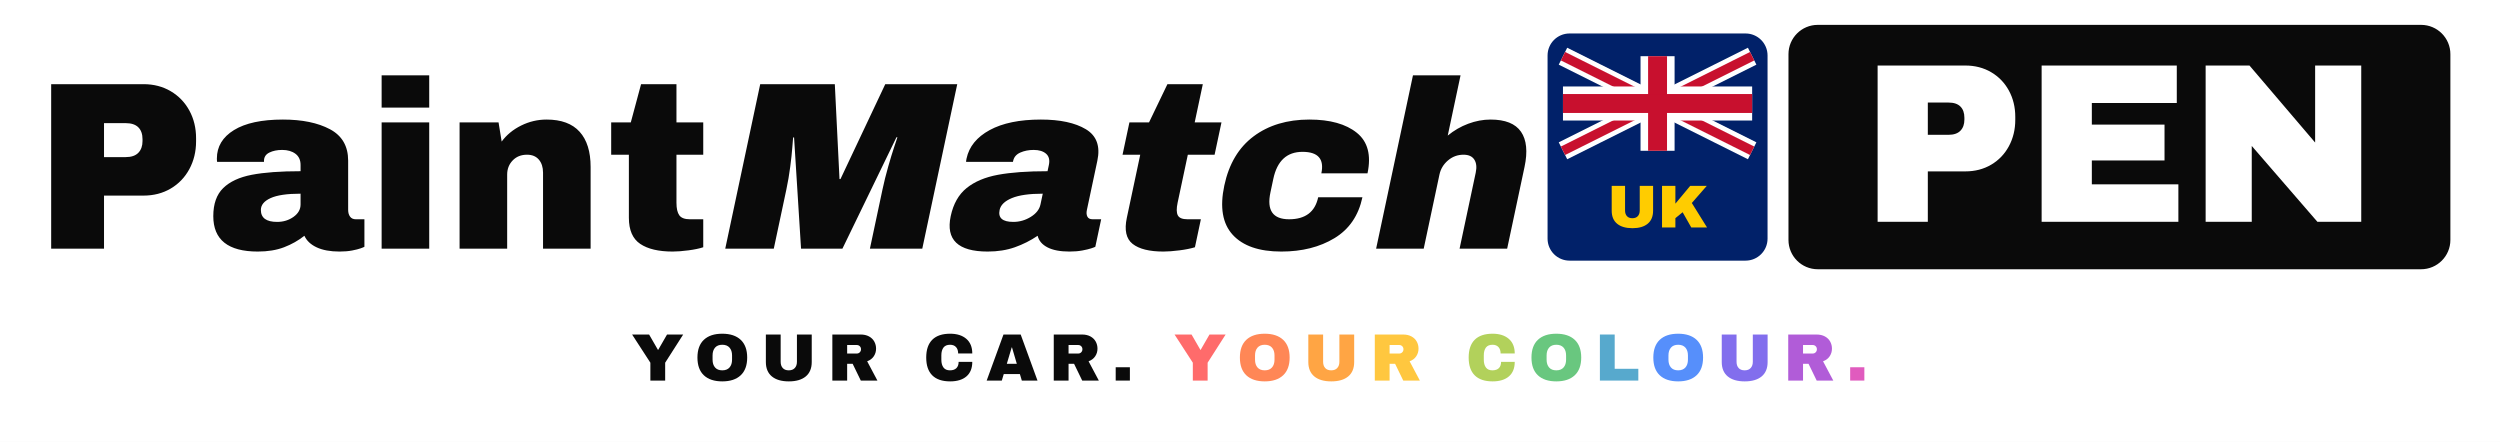
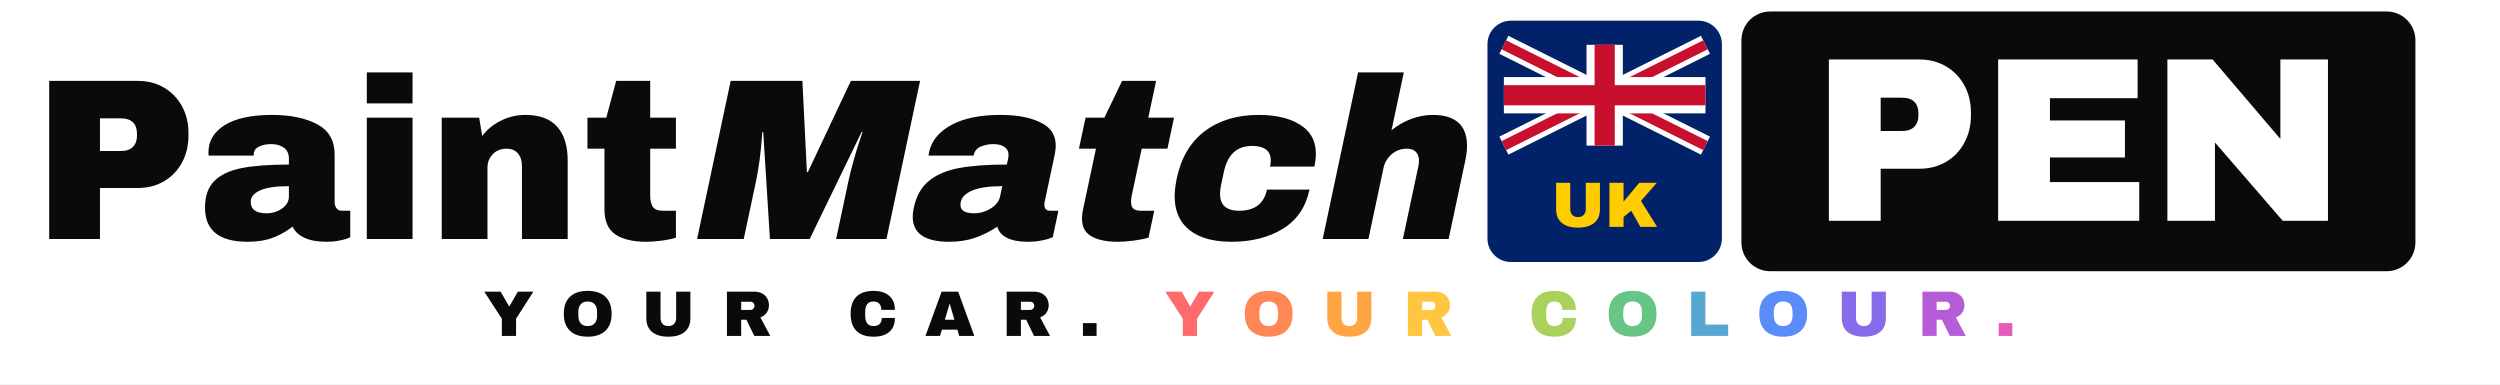
- <svg xmlns="http://www.w3.org/2000/svg" viewBox="0 0 2300.13 406.56" role="img" aria-label="PaintMatchPen">
+ <svg xmlns="http://www.w3.org/2000/svg" viewBox="0 0 2393.07 367.84" role="img" aria-label="PaintMatchPen">
  <rect width="100%" height="100%" fill="#FFFFFF" />
  <path d="M180.4 127.16V130.02Q180.4 144.1 174.24 155.54Q168.08 166.98 157.08 173.47Q146.08 179.96 132.0 179.96H95.7V228.8H47.08V77.44H132.0Q146.08 77.44 157.08 83.93Q168.08 90.42 174.24 101.75Q180.4 113.08 180.4 127.16ZM95.7 144.54H115.72Q123.42 144.54 127.27 140.58Q131.12 136.62 131.12 129.8V128.04Q131.12 121 127.27 117.15Q123.42 113.3 115.72 113.3H95.7Z M320.32 147.84V193.16Q320.32 196.9 322.08 199.32Q323.84 201.74 327.36 201.74H335.28V227.04Q334.62 227.48 331.87 228.47Q329.12 229.46 324.06 230.45Q319.0 231.44 312.4 231.44Q299.64 231.44 291.39 227.59Q283.14 223.74 280.06 216.92Q271.7 223.52 261.36 227.48Q251.02 231.44 237.16 231.44Q196.24 231.44 196.24 198.88Q196.24 181.94 205.37 173.03Q214.5 164.12 231.66 160.82Q248.82 157.52 276.54 157.52V151.8Q276.54 144.98 271.81 141.46Q267.08 137.94 259.6 137.94Q252.78 137.94 247.83 140.36Q242.88 142.78 242.88 148.06V148.94H199.76Q199.54 147.84 199.54 145.86Q199.54 129.36 215.27 119.68Q231.0 110 260.26 110Q286.88 110 303.6 118.91Q320.32 127.82 320.32 147.84ZM240.02 193.16Q240.02 204.16 254.98 204.16Q263.56 204.16 270.05 199.54Q276.54 194.92 276.54 188.1V178.2Q257.84 178.2 248.93 182.27Q240.02 186.34 240.02 193.16Z M351.12 99.0V69.3H394.9V99.0ZM351.12 228.8V112.64H394.9V228.8Z M543.4 153.56V228.8H499.62V158.84Q499.62 151.36 495.77 146.85Q491.92 142.34 484.88 142.34Q476.74 142.34 471.68 147.62Q466.62 152.9 466.62 160.6V228.8H422.84V112.64H458.7L461.56 130.24Q468.38 121 479.49 115.5Q490.6 110 502.92 110Q523.16 110 533.28 121.22Q543.4 132.44 543.4 153.56Z M647.02 112.64V142.34H622.38V186.56Q622.38 194.48 625.02 198.11Q627.66 201.74 634.7 201.74H647.02V227.48Q641.74 229.24 633.38 230.34Q625.02 231.44 618.86 231.44Q599.5 231.44 589.05 224.4Q578.6 217.36 578.6 200.42V142.34H562.32V112.64H580.36L589.82 77.44H622.38V112.64Z" fill="#0A0A0A" />
  <path d="M800.36 228.8 811.957 174.24Q814.108 164.12 817.146 153.45Q820.184 142.78 822.607 135.52Q825.03 128.26 825.671 126.28H824.791L775.06 228.8H737.0L730.585 126.5H729.705Q729.504 128.48 728.974 135.63Q728.444 142.78 727.056 153.45Q725.668 164.12 723.517 174.24L711.92 228.8H667.26L699.433 77.44H768.073L772.388 164.78H773.268L814.493 77.44H880.713L848.54 228.8Z M1009.629 147.84 999.996 193.16Q999.201 196.9 1000.446 199.32Q1001.692 201.74 1005.212 201.74H1013.132L1007.754 227.04Q1007.001 227.48 1004.04 228.47Q1001.08 229.46 995.809 230.45Q990.539 231.44 983.939 231.44Q971.179 231.44 963.747 227.59Q956.316 223.74 954.685 216.92Q944.922 223.52 933.741 227.48Q922.559 231.44 908.699 231.44Q867.779 231.44 874.7 198.88Q878.3 181.94 889.324 173.03Q900.348 164.12 918.21 160.82Q936.071 157.52 963.791 157.52L965.007 151.8Q966.456 144.98 962.475 141.46Q958.493 137.94 951.013 137.94Q944.193 137.94 938.729 140.36Q933.264 142.78 932.142 148.06L931.955 148.94H888.835Q888.849 147.84 889.269 145.86Q892.777 129.36 910.564 119.68Q928.352 110 957.612 110Q984.232 110 999.058 118.91Q1013.884 127.82 1009.629 147.84ZM919.696 193.16Q917.357 204.16 932.317 204.16Q940.897 204.16 948.369 199.54Q955.841 194.92 957.291 188.1L959.395 178.2Q940.695 178.2 930.92 182.27Q921.145 186.34 919.696 193.16Z M1123.811 112.64 1117.498 142.34H1092.858L1083.458 186.56Q1081.775 194.48 1083.643 198.11Q1085.512 201.74 1092.552 201.74H1104.872L1099.401 227.48Q1093.746 229.24 1085.153 230.34Q1076.559 231.44 1070.399 231.44Q1051.039 231.44 1042.085 224.4Q1033.132 217.36 1036.732 200.42L1049.078 142.34H1032.798L1039.111 112.64H1057.151L1074.093 77.44H1106.653L1099.171 112.64Z M1258.17 159.5H1215.71Q1219.919 139.7 1198.359 139.7Q1176.799 139.7 1171.515 164.56L1168.849 177.1Q1163.612 201.74 1186.052 201.74Q1208.492 201.74 1212.794 181.5H1253.494Q1248.116 206.8 1227.788 219.12Q1207.459 231.44 1178.859 231.44Q1148.279 231.44 1134.172 216.04Q1120.066 200.64 1126.425 170.72Q1132.785 140.8 1153.438 125.4Q1174.092 110 1204.672 110Q1233.272 110 1248.386 122.21Q1263.501 134.42 1258.17 159.5Z M1371.432 110Q1391.672 110 1399.407 121.22Q1407.142 132.44 1402.653 153.56L1386.66 228.8H1342.88L1357.75 158.84Q1359.34 151.36 1356.449 146.85Q1353.558 142.34 1346.518 142.34Q1338.378 142.34 1332.195 147.62Q1326.013 152.9 1324.376 160.6L1309.88 228.8H1266.1L1300.003 69.3H1343.783L1331.999 124.74Q1340.535 117.7 1350.813 113.85Q1361.092 110 1371.432 110Z" fill="#0A0A0A" />
-   <rect x="1423.84" y="30.80" width="202.40" height="209.00" rx="20.24" ry="20.24" fill="#012169" />
-   <line x1="1438.01" y1="51.70" x2="1612.07" y2="138.73" stroke="#FFF" stroke-width="17.41" />
-   <line x1="1612.07" y1="51.70" x2="1438.01" y2="138.73" stroke="#FFF" stroke-width="17.41" />
-   <line x1="1438.01" y1="51.70" x2="1612.07" y2="138.73" stroke="#C8102E" stroke-width="8.70" />
-   <line x1="1612.07" y1="51.70" x2="1438.01" y2="138.73" stroke="#C8102E" stroke-width="8.70" />
-   <line x1="1525.04" y1="51.70" x2="1525.04" y2="138.73" stroke="#FFF" stroke-width="31.33" />
-   <line x1="1438.01" y1="95.22" x2="1612.07" y2="95.22" stroke="#FFF" stroke-width="31.33" />
-   <line x1="1525.04" y1="51.70" x2="1525.04" y2="138.73" stroke="#C8102E" stroke-width="17.41" />
-   <line x1="1438.01" y1="95.22" x2="1612.07" y2="95.22" stroke="#C8102E" stroke-width="17.41" />
-   <path d="M1501.916 209.945Q1492.799 209.945 1487.824 205.831Q1482.849 201.718 1482.849 193.88V171.033H1495.134V193.713Q1495.134 196.937 1496.857 198.855Q1498.58 200.773 1501.86 200.773Q1505.14 200.773 1506.891 198.827Q1508.642 196.881 1508.642 193.713V171.033H1520.927V193.88Q1520.927 201.718 1515.979 205.831Q1511.032 209.945 1501.916 209.945Z M1555.057 171.033H1570.288L1556.558 186.765L1570.566 209.277H1556.058L1548.109 195.269L1541.438 200.717V209.277H1529.153V171.033H1541.438V187.376Z" fill="#FFCC00" />
-   <rect x="1650.44" y="27.83" width="599.09" height="214.94" rx="22.0" ry="22.0" fill="#0A0A0A" stroke="#0A0A0A" stroke-width="9.9" />
-   <path d="M1854.16 107.523V110.24Q1854.16 123.616 1848.308 134.484Q1842.456 145.352 1832.006 151.517Q1821.556 157.683 1808.18 157.683H1773.695V204.081H1727.506V60.289H1808.18Q1821.556 60.289 1832.006 66.454Q1842.456 72.62 1848.308 83.383Q1854.16 94.147 1854.16 107.523ZM1773.695 124.034H1792.714Q1800.029 124.034 1803.687 120.272Q1807.344 116.51 1807.344 110.031V108.359Q1807.344 101.671 1803.687 98.013Q1800.029 94.356 1792.714 94.356H1773.695Z M1878.404 60.289H2002.759V94.774H1924.593V114.629H1991.473V147.651H1924.593V169.596H2004.222V204.081H1878.404Z M2132.13 204.081 2071.729 134.275V204.081H2029.302V60.289H2069.639L2130.04 131.14V60.289H2172.467V204.081Z" fill="#FFF" />
-   <path d="M611.99 350.152H598.377V333.705L581.56 307.771H597.206L605.338 321.878H605.584L613.715 307.771H628.561L611.99 333.705Z" fill="#0A0A0A" />
-   <path d="M687.45 328.962Q687.45 339.68 681.475 345.286Q675.5 350.891 664.535 350.891Q653.57 350.891 647.626 345.316Q641.682 339.742 641.682 328.962Q641.682 318.182 647.626 312.607Q653.57 307.032 664.535 307.032Q675.5 307.032 681.475 312.638Q687.45 318.243 687.45 328.962ZM655.603 326.99V330.933Q655.603 335.43 657.882 338.078Q660.162 340.727 664.535 340.727Q668.909 340.727 671.219 338.078Q673.529 335.43 673.529 330.933V326.99Q673.529 322.494 671.219 319.845Q668.909 317.196 664.535 317.196Q660.162 317.196 657.882 319.845Q655.603 322.494 655.603 326.99Z" fill="#0A0A0A" />
-   <path d="M725.766 350.891Q715.663 350.891 710.15 346.333Q704.637 341.774 704.637 333.089V307.771H718.25V332.904Q718.25 336.477 720.16 338.602Q722.07 340.727 725.704 340.727Q729.338 340.727 731.279 338.571Q733.219 336.415 733.219 332.904V307.771H746.833V333.089Q746.833 341.774 741.35 346.333Q735.868 350.891 725.766 350.891Z" fill="#0A0A0A" />
-   <path d="M797.838 332.411 807.262 350.152H791.986L784.47 334.69H779.419V350.152H765.806V307.771H791.739Q796.298 307.771 799.532 309.527Q802.766 311.282 804.398 314.27Q806.03 317.258 806.03 320.769Q806.03 324.65 803.936 327.791Q801.842 330.933 797.838 332.411ZM788.351 317.442H779.419V325.266H788.351Q789.953 325.266 791.062 324.126Q792.17 322.986 792.17 321.323Q792.17 319.66 791.062 318.551Q789.953 317.442 788.351 317.442Z" fill="#0A0A0A" />
+   <rect x="1423.84" y="19.80" width="224.40" height="231.00" rx="22.44" ry="22.44" fill="#012169" />
+   <line x1="1439.55" y1="42.90" x2="1632.53" y2="139.39" stroke="#FFF" stroke-width="19.30" />
+   <line x1="1632.53" y1="42.90" x2="1439.55" y2="139.39" stroke="#FFF" stroke-width="19.30" />
+   <line x1="1439.55" y1="42.90" x2="1632.53" y2="139.39" stroke="#C8102E" stroke-width="9.65" />
+   <line x1="1632.53" y1="42.90" x2="1439.55" y2="139.39" stroke="#C8102E" stroke-width="9.65" />
+   <line x1="1536.04" y1="42.90" x2="1536.04" y2="139.39" stroke="#FFF" stroke-width="34.74" />
+   <line x1="1439.55" y1="91.15" x2="1632.53" y2="91.15" stroke="#FFF" stroke-width="34.74" />
+   <line x1="1536.04" y1="42.90" x2="1536.04" y2="139.39" stroke="#C8102E" stroke-width="19.30" />
+   <line x1="1439.55" y1="91.15" x2="1632.53" y2="91.15" stroke="#C8102E" stroke-width="19.30" />
+   <path d="M1510.55 217.89Q1500.501 217.89 1495.017 213.356Q1489.533 208.821 1489.533 200.182V174.998H1503.074V199.998Q1503.074 203.552 1504.974 205.666Q1506.873 207.78 1510.489 207.78Q1514.104 207.78 1516.034 205.635Q1517.964 203.491 1517.964 199.998V174.998H1531.506V200.182Q1531.506 208.821 1526.052 213.356Q1520.599 217.89 1510.55 217.89Z M1569.128 174.998H1585.917L1570.783 192.339L1586.224 217.155H1570.231L1561.469 201.714L1554.116 207.719V217.155H1540.574V174.998H1554.116V193.013Z" fill="#FFCC00" />
+   <rect x="1672.44" y="16.50" width="634.16" height="237.60" rx="22.0" ry="22.0" fill="#0A0A0A" stroke="#0A0A0A" stroke-width="11.0" />
+   <path d="M1886.632 107.659V110.576Q1886.632 124.938 1880.349 136.607Q1874.066 148.276 1862.846 154.895Q1851.626 161.515 1837.264 161.515H1800.238V211.332H1750.646V56.945H1837.264Q1851.626 56.945 1862.846 63.565Q1874.066 70.184 1880.349 81.741Q1886.632 93.298 1886.632 107.659ZM1800.238 125.387H1820.658Q1828.512 125.387 1832.439 121.348Q1836.366 117.308 1836.366 110.352V108.557Q1836.366 101.376 1832.439 97.449Q1828.512 93.522 1820.658 93.522H1800.238Z M1912.662 56.945H2046.18V93.971H1962.255V115.289H2034.063V150.744H1962.255V174.306H2047.751V211.332H1912.662Z M2185.084 211.332 2120.232 136.382V211.332H2074.679V56.945H2117.988L2182.84 133.016V56.945H2228.393V211.332Z" fill="#FFF" />
+   <path d="M493.986 321.552H480.372V305.105L463.555 279.171H479.202L487.333 293.278H487.579L495.711 279.171H510.556L493.986 305.105Z" fill="#0A0A0A" />
+   <path d="M585.462 300.362Q585.462 311.08 579.487 316.686Q573.511 322.291 562.547 322.291Q551.582 322.291 545.637 316.716Q539.693 311.142 539.693 300.362Q539.693 289.582 545.637 284.007Q551.582 278.432 562.547 278.432Q573.511 278.432 579.487 284.038Q585.462 289.643 585.462 300.362ZM553.615 298.39V302.333Q553.615 306.83 555.894 309.478Q558.173 312.127 562.547 312.127Q566.92 312.127 569.23 309.478Q571.54 306.83 571.54 302.333V298.39Q571.54 293.894 569.23 291.245Q566.92 288.596 562.547 288.596Q558.173 288.596 555.894 291.245Q553.615 293.894 553.615 298.39Z" fill="#0A0A0A" />
+   <path d="M639.793 322.291Q629.691 322.291 624.177 317.733Q618.664 313.174 618.664 304.489V279.171H632.278V304.304Q632.278 307.877 634.187 310.002Q636.097 312.127 639.731 312.127Q643.366 312.127 645.306 309.971Q647.247 307.815 647.247 304.304V279.171H660.86V304.489Q660.86 313.174 655.378 317.733Q649.895 322.291 639.793 322.291Z" fill="#0A0A0A" />
+   <path d="M727.881 303.811 737.306 321.552H722.029L714.514 306.09H709.463V321.552H695.849V279.171H721.783Q726.341 279.171 729.575 280.927Q732.809 282.682 734.441 285.67Q736.074 288.658 736.074 292.169Q736.074 296.05 733.979 299.191Q731.885 302.333 727.881 303.811ZM718.395 288.842H709.463V296.666H718.395Q719.996 296.666 721.105 295.526Q722.214 294.386 722.214 292.723Q722.214 291.06 721.105 289.951Q719.996 288.842 718.395 288.842Z" fill="#0A0A0A" />
  <path d="" fill="#0A0A0A" />
-   <path d="M894.55 325.204H881.552Q881.552 321.508 879.612 319.352Q877.671 317.196 874.098 317.196Q869.971 317.196 868.031 319.783Q866.09 322.37 866.09 326.99V330.933Q866.09 335.491 868.031 338.109Q869.971 340.727 873.975 340.727Q877.918 340.727 879.95 338.694Q881.983 336.662 881.983 332.966H894.55Q894.55 341.651 889.221 346.271Q883.893 350.891 874.16 350.891Q863.318 350.891 857.744 345.347Q852.169 339.803 852.169 328.962Q852.169 318.12 857.744 312.576Q863.318 307.032 874.16 307.032Q883.585 307.032 889.067 311.744Q894.55 316.457 894.55 325.204Z" fill="#0A0A0A" />
-   <path d="M940.134 350.152 938.347 344.177H923.502L921.715 350.152H907.794L923.255 307.771H939.086L954.548 350.152ZM926.335 334.69H935.514L931.078 319.598H930.832Z" fill="#0A0A0A" />
-   <path d="M1001.549 332.411 1010.974 350.152H995.697L988.182 334.69H983.13V350.152H969.517V307.771H995.45Q1000.009 307.771 1003.243 309.527Q1006.477 311.282 1008.109 314.27Q1009.742 317.258 1009.742 320.769Q1009.742 324.65 1007.647 327.791Q1005.553 330.933 1001.549 332.411ZM992.062 317.442H983.13V325.266H992.062Q993.664 325.266 994.773 324.126Q995.882 322.986 995.882 321.323Q995.882 319.66 994.773 318.551Q993.664 317.442 992.062 317.442Z" fill="#0A0A0A" />
-   <path d="M1026.497 350.152V337.894H1039.556V350.152Z" fill="#0A0A0A" />
-   <path d="M1111.074 350.152H1097.46V333.705L1080.643 307.771H1096.29L1104.421 321.878H1104.667L1112.798 307.771H1127.644L1111.074 333.705Z" fill="rgb(255,107,107)" />
-   <path d="M1186.534 328.962Q1186.534 339.68 1180.559 345.286Q1174.583 350.891 1163.619 350.891Q1152.654 350.891 1146.709 345.316Q1140.765 339.742 1140.765 328.962Q1140.765 318.182 1146.709 312.607Q1152.654 307.032 1163.619 307.032Q1174.583 307.032 1180.559 312.638Q1186.534 318.243 1186.534 328.962ZM1154.687 326.99V330.933Q1154.687 335.43 1156.966 338.078Q1159.245 340.727 1163.619 340.727Q1167.992 340.727 1170.302 338.078Q1172.612 335.43 1172.612 330.933V326.99Q1172.612 322.494 1170.302 319.845Q1167.992 317.196 1163.619 317.196Q1159.245 317.196 1156.966 319.845Q1154.687 322.494 1154.687 326.99Z" fill="rgb(255,135,86)" />
-   <path d="M1224.849 350.891Q1214.746 350.891 1209.233 346.333Q1203.72 341.774 1203.72 333.089V307.771H1217.334V332.904Q1217.334 336.477 1219.243 338.602Q1221.153 340.727 1224.787 340.727Q1228.422 340.727 1230.362 338.571Q1232.302 336.415 1232.302 332.904V307.771H1245.916V333.089Q1245.916 341.774 1240.434 346.333Q1234.951 350.891 1224.849 350.891Z" fill="rgb(255,165,68)" />
-   <path d="M1296.921 332.411 1306.346 350.152H1291.069L1283.554 334.69H1278.502V350.152H1264.889V307.771H1290.822Q1295.381 307.771 1298.615 309.527Q1301.849 311.282 1303.481 314.27Q1305.114 317.258 1305.114 320.769Q1305.114 324.65 1303.019 327.791Q1300.925 330.933 1296.921 332.411ZM1287.434 317.442H1278.502V325.266H1287.434Q1289.036 325.266 1290.145 324.126Q1291.254 322.986 1291.254 321.323Q1291.254 319.66 1290.145 318.551Q1289.036 317.442 1287.434 317.442Z" fill="rgb(255,199,63)" />
-   <path d="" fill="rgb(220,213,74)" />
-   <path d="M1393.633 325.204H1380.635Q1380.635 321.508 1378.695 319.352Q1376.754 317.196 1373.182 317.196Q1369.054 317.196 1367.114 319.783Q1365.174 322.37 1365.174 326.99V330.933Q1365.174 335.491 1367.114 338.109Q1369.054 340.727 1373.058 340.727Q1377.001 340.727 1379.034 338.694Q1381.066 336.662 1381.066 332.966H1393.633Q1393.633 341.651 1388.304 346.271Q1382.976 350.891 1373.243 350.891Q1362.402 350.891 1356.827 345.347Q1351.252 339.803 1351.252 328.962Q1351.252 318.12 1356.827 312.576Q1362.402 307.032 1373.243 307.032Q1382.668 307.032 1388.15 311.744Q1393.633 316.457 1393.633 325.204Z" fill="rgb(178,209,91)" />
-   <path d="M1454.802 328.962Q1454.802 339.68 1448.826 345.286Q1442.851 350.891 1431.886 350.891Q1420.922 350.891 1414.977 345.316Q1409.033 339.742 1409.033 328.962Q1409.033 318.182 1414.977 312.607Q1420.922 307.032 1431.886 307.032Q1442.851 307.032 1448.826 312.638Q1454.802 318.243 1454.802 328.962ZM1422.954 326.99V330.933Q1422.954 335.43 1425.234 338.078Q1427.513 340.727 1431.886 340.727Q1436.26 340.727 1438.57 338.078Q1440.88 335.43 1440.88 330.933V326.99Q1440.88 322.494 1438.57 319.845Q1436.26 317.196 1431.886 317.196Q1427.513 317.196 1425.234 319.845Q1422.954 322.494 1422.954 326.99Z" fill="rgb(105,199,127)" />
-   <path d="M1471.988 307.771H1485.602V339.31H1507.346V350.152H1471.988Z" fill="rgb(87,169,205)" />
-   <path d="M1566.914 328.962Q1566.914 339.68 1560.938 345.286Q1554.963 350.891 1543.998 350.891Q1533.034 350.891 1527.089 345.316Q1521.145 339.742 1521.145 328.962Q1521.145 318.182 1527.089 312.607Q1533.034 307.032 1543.998 307.032Q1554.963 307.032 1560.938 312.638Q1566.914 318.243 1566.914 328.962ZM1535.066 326.99V330.933Q1535.066 335.43 1537.346 338.078Q1539.625 340.727 1543.998 340.727Q1548.372 340.727 1550.682 338.078Q1552.992 335.43 1552.992 330.933V326.99Q1552.992 322.494 1550.682 319.845Q1548.372 317.196 1543.998 317.196Q1539.625 317.196 1537.346 319.845Q1535.066 322.494 1535.066 326.99Z" fill="rgb(86,143,251)" />
-   <path d="M1605.229 350.891Q1595.126 350.891 1589.613 346.333Q1584.1 341.774 1584.1 333.089V307.771H1597.714V332.904Q1597.714 336.477 1599.623 338.602Q1601.533 340.727 1605.167 340.727Q1608.802 340.727 1610.742 338.571Q1612.682 336.415 1612.682 332.904V307.771H1626.296V333.089Q1626.296 341.774 1620.814 346.333Q1615.331 350.891 1605.229 350.891Z" fill="rgb(130,110,237)" />
-   <path d="M1677.301 332.411 1686.726 350.152H1671.449L1663.934 334.69H1658.882V350.152H1645.269V307.771H1671.202Q1675.761 307.771 1678.995 309.527Q1682.229 311.282 1683.861 314.27Q1685.494 317.258 1685.494 320.769Q1685.494 324.65 1683.399 327.791Q1681.305 330.933 1677.301 332.411ZM1667.814 317.442H1658.882V325.266H1667.814Q1669.416 325.266 1670.525 324.126Q1671.634 322.986 1671.634 321.323Q1671.634 319.66 1670.525 318.551Q1669.416 317.442 1667.814 317.442Z" fill="rgb(177,92,216)" />
-   <path d="M1702.249 350.152V337.894H1715.308V350.152Z" fill="rgb(224,91,190)" />
+   <path d="M856.625 296.604H843.627Q843.627 292.908 841.687 290.752Q839.747 288.596 836.174 288.596Q832.047 288.596 830.106 291.183Q828.166 293.77 828.166 298.39V302.333Q828.166 306.891 830.106 309.509Q832.047 312.127 836.051 312.127Q839.993 312.127 842.026 310.094Q844.059 308.062 844.059 304.366H856.625Q856.625 313.051 851.297 317.671Q845.968 322.291 836.235 322.291Q825.394 322.291 819.819 316.747Q814.244 311.203 814.244 300.362Q814.244 289.52 819.819 283.976Q825.394 278.432 836.235 278.432Q845.66 278.432 851.143 283.144Q856.625 287.857 856.625 296.604Z" fill="#0A0A0A" />
+   <path d="M918.225 321.552 916.439 315.577H901.593L899.807 321.552H885.885L901.347 279.171H917.178L932.639 321.552ZM904.427 306.09H913.605L909.17 290.998H908.923Z" fill="#0A0A0A" />
+   <path d="M995.656 303.811 1005.081 321.552H989.804L982.289 306.09H977.238V321.552H963.624V279.171H989.558Q994.116 279.171 997.35 280.927Q1000.584 282.682 1002.217 285.67Q1003.849 288.658 1003.849 292.169Q1003.849 296.05 1001.755 299.191Q999.66 302.333 995.656 303.811ZM986.17 288.842H977.238V296.666H986.17Q987.771 296.666 988.88 295.526Q989.989 294.386 989.989 292.723Q989.989 291.06 988.88 289.951Q987.771 288.842 986.17 288.842Z" fill="#0A0A0A" />
+   <path d="M1036.62 321.552V309.294H1049.679V321.552Z" fill="#0A0A0A" />
+   <path d="M1145.837 321.552H1132.223V305.105L1115.407 279.171H1131.053L1139.184 293.278H1139.431L1147.562 279.171H1162.407L1145.837 305.105Z" fill="rgb(255,107,107)" />
+   <path d="M1237.313 300.362Q1237.313 311.08 1231.338 316.686Q1225.363 322.291 1214.398 322.291Q1203.433 322.291 1197.489 316.716Q1191.544 311.142 1191.544 300.362Q1191.544 289.582 1197.489 284.007Q1203.433 278.432 1214.398 278.432Q1225.363 278.432 1231.338 284.038Q1237.313 289.643 1237.313 300.362ZM1205.466 298.39V302.333Q1205.466 306.83 1207.745 309.478Q1210.024 312.127 1214.398 312.127Q1218.771 312.127 1221.081 309.478Q1223.391 306.83 1223.391 302.333V298.39Q1223.391 293.894 1221.081 291.245Q1218.771 288.596 1214.398 288.596Q1210.024 288.596 1207.745 291.245Q1205.466 293.894 1205.466 298.39Z" fill="rgb(255,135,86)" />
+   <path d="M1291.644 322.291Q1281.542 322.291 1276.029 317.733Q1270.515 313.174 1270.515 304.489V279.171H1284.129V304.304Q1284.129 307.877 1286.039 310.002Q1287.948 312.127 1291.583 312.127Q1295.217 312.127 1297.157 309.971Q1299.098 307.815 1299.098 304.304V279.171H1312.711V304.489Q1312.711 313.174 1307.229 317.733Q1301.747 322.291 1291.644 322.291Z" fill="rgb(255,165,68)" />
+   <path d="M1379.732 303.811 1389.157 321.552H1373.88L1366.365 306.09H1361.314V321.552H1347.7V279.171H1373.634Q1378.192 279.171 1381.426 280.927Q1384.66 282.682 1386.293 285.67Q1387.925 288.658 1387.925 292.169Q1387.925 296.05 1385.831 299.191Q1383.736 302.333 1379.732 303.811ZM1370.246 288.842H1361.314V296.666H1370.246Q1371.847 296.666 1372.956 295.526Q1374.065 294.386 1374.065 292.723Q1374.065 291.06 1372.956 289.951Q1371.847 288.842 1370.246 288.842Z" fill="rgb(255,198,63)" />
+   <path d="" fill="rgb(221,213,73)" />
+   <path d="M1508.476 296.604H1495.479Q1495.479 292.908 1493.538 290.752Q1491.598 288.596 1488.025 288.596Q1483.898 288.596 1481.957 291.183Q1480.017 293.77 1480.017 298.39V302.333Q1480.017 306.891 1481.957 309.509Q1483.898 312.127 1487.902 312.127Q1491.844 312.127 1493.877 310.094Q1495.91 308.062 1495.91 304.366H1508.476Q1508.476 313.051 1503.148 317.671Q1497.819 322.291 1488.087 322.291Q1477.245 322.291 1471.67 316.747Q1466.095 311.203 1466.095 300.362Q1466.095 289.52 1471.67 283.976Q1477.245 278.432 1488.087 278.432Q1497.511 278.432 1502.994 283.144Q1508.476 287.857 1508.476 296.604Z" fill="rgb(171,209,93)" />
+   <path d="M1585.661 300.362Q1585.661 311.08 1579.686 316.686Q1573.711 322.291 1562.746 322.291Q1551.781 322.291 1545.837 316.716Q1539.892 311.142 1539.892 300.362Q1539.892 289.582 1545.837 284.007Q1551.781 278.432 1562.746 278.432Q1573.711 278.432 1579.686 284.038Q1585.661 289.643 1585.661 300.362ZM1553.814 298.39V302.333Q1553.814 306.83 1556.093 309.478Q1558.372 312.127 1562.746 312.127Q1567.119 312.127 1569.429 309.478Q1571.739 306.83 1571.739 302.333V298.39Q1571.739 293.894 1569.429 291.245Q1567.119 288.596 1562.746 288.596Q1558.372 288.596 1556.093 291.245Q1553.814 293.894 1553.814 298.39Z" fill="rgb(103,197,133)" />
+   <path d="M1618.863 279.171H1632.477V310.71H1654.222V321.552H1618.863Z" fill="rgb(86,167,210)" />
+   <path d="M1729.805 300.362Q1729.805 311.08 1723.83 316.686Q1717.855 322.291 1706.89 322.291Q1695.925 322.291 1689.981 316.716Q1684.036 311.142 1684.036 300.362Q1684.036 289.582 1689.981 284.007Q1695.925 278.432 1706.89 278.432Q1717.855 278.432 1723.83 284.038Q1729.805 289.643 1729.805 300.362ZM1697.958 298.39V302.333Q1697.958 306.83 1700.237 309.478Q1702.516 312.127 1706.89 312.127Q1711.263 312.127 1713.573 309.478Q1715.883 306.83 1715.883 302.333V298.39Q1715.883 293.894 1713.573 291.245Q1711.263 288.596 1706.89 288.596Q1702.516 288.596 1700.237 291.245Q1697.958 293.894 1697.958 298.39Z" fill="rgb(90,140,250)" />
+   <path d="M1784.136 322.291Q1774.034 322.291 1768.521 317.733Q1763.007 313.174 1763.007 304.489V279.171H1776.621V304.304Q1776.621 307.877 1778.531 310.002Q1780.44 312.127 1784.075 312.127Q1787.709 312.127 1789.649 309.971Q1791.59 307.815 1791.59 304.304V279.171H1805.203V304.489Q1805.203 313.174 1799.721 317.733Q1794.239 322.291 1784.136 322.291Z" fill="rgb(134,107,235)" />
+   <path d="M1872.224 303.811 1881.649 321.552H1866.372L1858.857 306.09H1853.806V321.552H1840.192V279.171H1866.126Q1870.684 279.171 1873.918 280.927Q1877.152 282.682 1878.785 285.67Q1880.417 288.658 1880.417 292.169Q1880.417 296.05 1878.323 299.191Q1876.228 302.333 1872.224 303.811ZM1862.738 288.842H1853.806V296.666H1862.738Q1864.339 296.666 1865.448 295.526Q1866.557 294.386 1866.557 292.723Q1866.557 291.06 1865.448 289.951Q1864.339 288.842 1862.738 288.842Z" fill="rgb(181,92,214)" />
+   <path d="M1913.188 321.552V309.294H1926.247V321.552Z" fill="rgb(228,91,188)" />
</svg>
